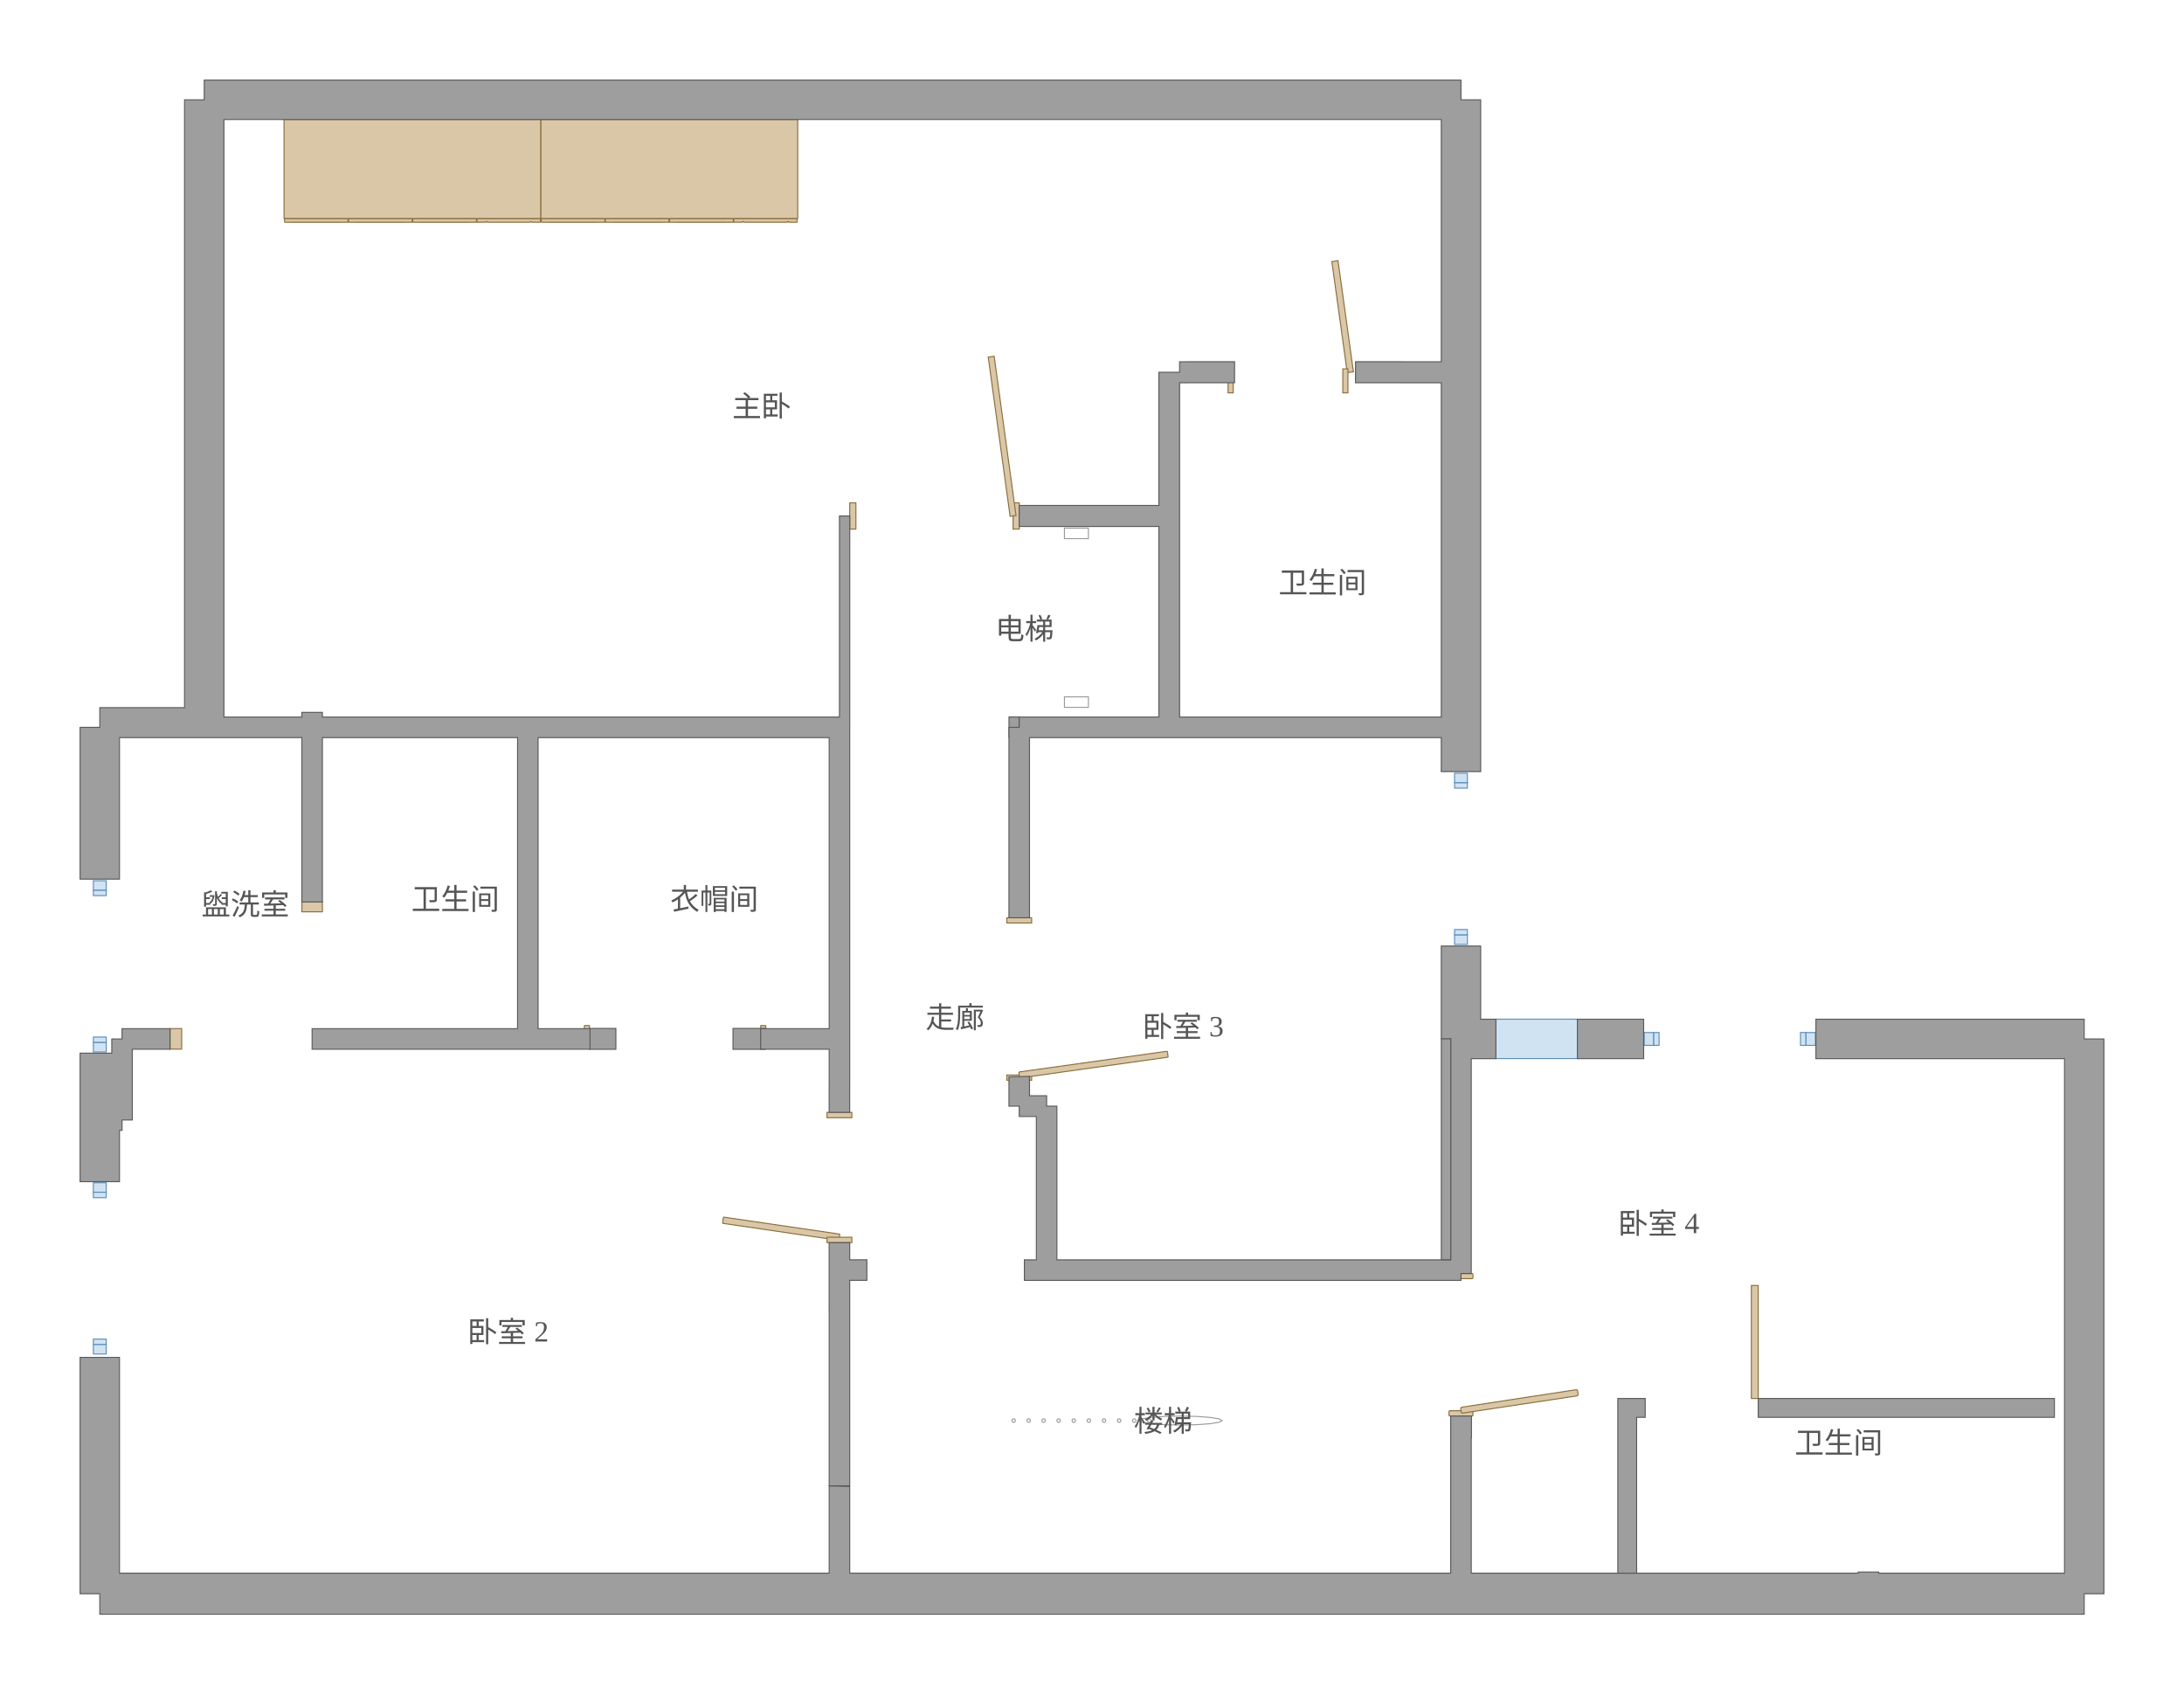
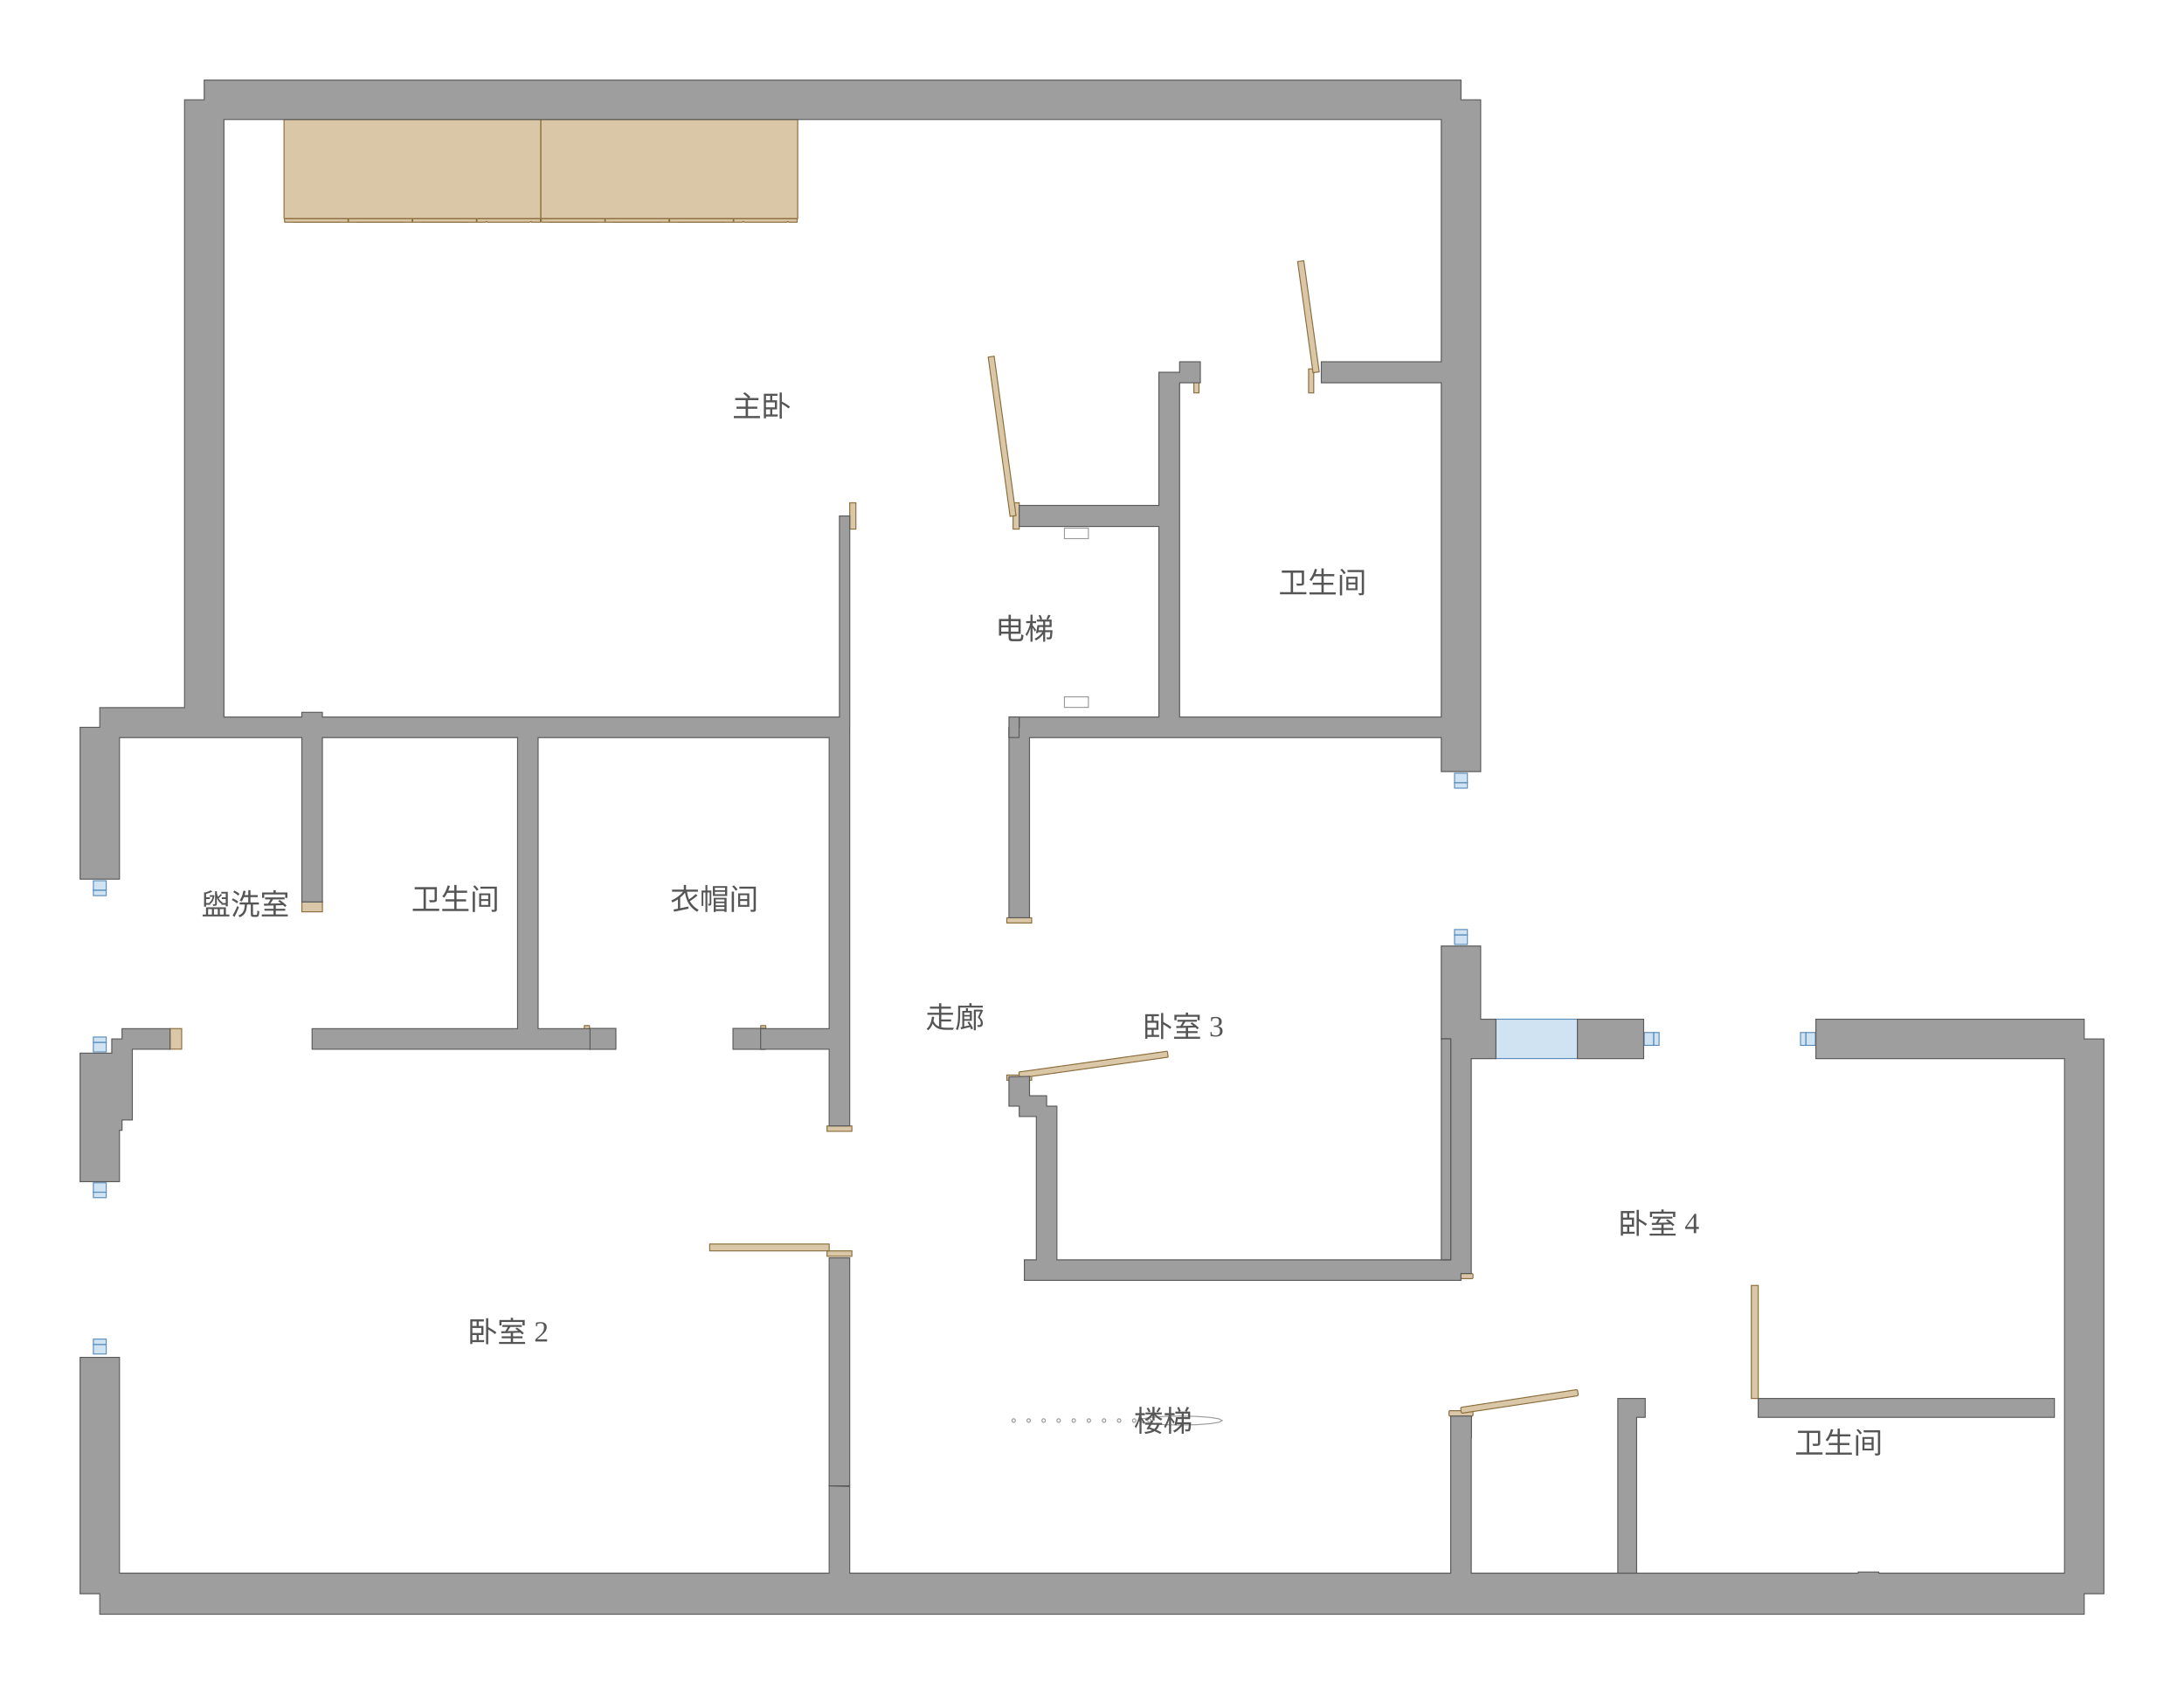
<svg xmlns="http://www.w3.org/2000/svg" viewBox="2006416 663074 8179170 6344652" data-floor="FF" data-units="slide EMU">
  <g class="stair" fill="none" stroke="#9a9a9a" stroke-width="3810" fill-rule="evenodd">
    <path data-name="墙_Landing_Guard" d="M6537863 5994324 L6571654 5988874 L6583517 5982463 L6571654 5976051 L6537863 5970602 L6487271 5966947 L6427574 5965666 L6367877 5966947 L6317283 5970602 L6283492 5976051 L6271566 5982463 L6283492 5988874 L6317283 5994324 L6367877 5997978 L6427574 5999261 L6487271 5997978 Z" />
    <path data-name="墙_Landing_Baluster.009" d="M5798092 5987208 L5796681 5985027 L5796233 5982463 L5796681 5979898 L5798092 5977718 L5800208 5976244 L5802644 5975732 L5805081 5976244 L5807196 5977718 L5808544 5979898 L5809056 5982463 L5808544 5985027 L5807196 5987208 L5805081 5988682 L5802644 5989195 L5800208 5988682 Z" />
    <path data-name="墙_Landing_Baluster.010" d="M5854198 5987208 L5852852 5985027 L5852338 5982463 L5852852 5979898 L5854198 5977718 L5856314 5976244 L5858750 5975732 L5861188 5976244 L5863304 5977718 L5864650 5979898 L5865163 5982463 L5864650 5985027 L5863304 5987208 L5861188 5988682 L5858750 5989195 L5856314 5988682 Z" />
    <path data-name="墙_Landing_Baluster.011" d="M5910304 5987208 L5908958 5985027 L5908444 5982463 L5908958 5979898 L5910304 5977718 L5912421 5976244 L5914857 5975732 L5917294 5976244 L5919409 5977718 L5920756 5979898 L5921269 5982463 L5920756 5985027 L5919409 5987208 L5917294 5988682 L5914857 5989195 L5912421 5988682 Z" />
    <path data-name="墙_Landing_Baluster.012" d="M5966474 5987208 L5965064 5985027 L5964552 5982463 L5965064 5979898 L5966474 5977718 L5968592 5976244 L5971028 5975732 L5973528 5976244 L5975645 5977718 L5976991 5979898 L5977504 5982463 L5976991 5985027 L5975645 5987208 L5973528 5988682 L5971028 5989195 L5968592 5988682 Z" />
    <path data-name="墙_Landing_Baluster.013" d="M6023094 5987208 L6021683 5985027 L6021171 5982463 L6021683 5979898 L6023094 5977718 L6025211 5976244 L6027647 5975732 L6030147 5976244 L6032264 5977718 L6033675 5979898 L6034124 5982463 L6033675 5985027 L6032264 5987208 L6030147 5988682 L6027647 5989195 L6025211 5988682 Z" />
    <path data-name="墙_Landing_Baluster.014" d="M6079713 5987208 L6078304 5985027 L6077853 5982463 L6078304 5979898 L6079713 5977718 L6081830 5976244 L6084267 5975732 L6086768 5976244 L6088883 5977718 L6090294 5979898 L6090743 5982463 L6090294 5985027 L6088883 5987208 L6086768 5988682 L6084267 5989195 L6081830 5988682 Z" />
    <path data-name="墙_Landing_Baluster.015" d="M6136332 5987208 L6134923 5985027 L6134473 5982463 L6134923 5979898 L6136332 5977718 L6138450 5976244 L6140949 5975732 L6143387 5976244 L6145503 5977718 L6146914 5979898 L6147426 5982463 L6146914 5985027 L6145503 5987208 L6143387 5988682 L6140949 5989195 L6138450 5988682 Z" />
    <path data-name="墙_Landing_Baluster.016" d="M6192952 5987208 L6191606 5985027 L6191092 5982463 L6191606 5979898 L6192952 5977718 L6195069 5976244 L6197568 5975732 L6200006 5976244 L6202122 5977718 L6203533 5979898 L6204045 5982463 L6203533 5985027 L6202122 5987208 L6200006 5988682 L6197568 5989195 L6195069 5988682 Z" />
    <path data-name="墙_Landing_Baluster.017" d="M6249636 5987208 L6248225 5985027 L6247713 5982463 L6248225 5979898 L6249636 5977718 L6251688 5976244 L6254188 5975732 L6256689 5976244 L6258741 5977718 L6260152 5979898 L6260664 5982463 L6260152 5985027 L6258741 5987208 L6256689 5988682 L6254188 5989195 L6251688 5988682 Z" />
    <path data-name="墙_Landing_Baluster.018" d="M6306255 5987208 L6304844 5985027 L6304332 5982463 L6304844 5979898 L6306255 5977718 L6308307 5976244 L6310807 5975732 L6313308 5976244 L6315361 5977718 L6316772 5979898 L6317283 5982463 L6316772 5985027 L6315361 5987208 L6313308 5988682 L6310807 5989195 L6308307 5988682 Z" />
    <path data-name="墙_Lift_Guide_Duo_-1" d="M6082535 2640628 L6082535 2680059 L5992764 2680059 L5992764 2640628 Z" />
    <path data-name="墙_Lift_Guide_Duo_1" d="M6082535 3272475 L6082535 3311906 L5992764 3311906 L5992764 3272475 Z" />
  </g>
  <g class="window" fill="#cfe3f3" stroke="#5b8db8" stroke-width="3810" fill-rule="evenodd">
    <path data-name="墙_Wall_FF_NarrowWindow_LowerInfill" d="M7913975 4626892 L7608757 4626892 L7608757 4479429 L7913975 4479429 Z" />
    <path data-name="墙_WD_07_10_Study 1 Window_LowerL" d="M7453774 4164306 L7453774 4143790 L7501866 4143790 L7501866 4164306 Z" />
    <path data-name="墙_WD_07_10_Study 1 Window_LowerR" d="M7453774 3614206 L7453774 3593689 L7501866 3593689 L7501866 3614206 Z" />
    <path data-name="墙_WD_07_10_Study 1 Window_OuterL" d="M7453774 4199570 L7453774 4164306 L7501866 4164306 L7501866 4199570 Z" />
    <path data-name="墙_WD_07_10_Study 1 Window_OuterR" d="M7453774 3593689 L7453774 3558425 L7501866 3558425 L7501866 3593689 Z" />
    <path data-name="墙_WD_08_11_Study 2 Window_LowerL" d="M8199188 4529438 L8219708 4529438 L8219708 4577524 L8199188 4577524 Z" />
    <path data-name="墙_WD_08_11_Study 2 Window_LowerR" d="M8749351 4529438 L8769870 4529438 L8769870 4577524 L8749351 4577524 Z" />
    <path data-name="墙_WD_08_11_Study 2 Window_OuterL" d="M8163921 4529438 L8199188 4529438 L8199188 4577524 L8163921 4577524 Z" />
    <path data-name="墙_WD_08_11_Study 2 Window_OuterR" d="M8769870 4529438 L8805137 4529438 L8805137 4577524 L8769870 4577524 Z" />
    <path data-name="墙_WD_10_16_Bedroom Window (Clear)_LowerL" d="M2404200 5127305 L2404200 5147821 L2356110 5147821 L2356110 5127305 Z" />
    <path data-name="墙_WD_10_16_Bedroom Window (Clear)_LowerR" d="M2404200 5677407 L2404200 5697924 L2356110 5697924 L2356110 5677407 Z" />
    <path data-name="墙_WD_10_16_Bedroom Window (Clear)_OuterL" d="M2404200 5092043 L2404200 5127305 L2356110 5127305 L2356110 5092043 Z" />
    <path data-name="墙_WD_10_16_Bedroom Window (Clear)_OuterR" d="M2404200 5697924 L2404200 5733186 L2356110 5733186 L2356110 5697924 Z" />
    <path data-name="墙_WD_11_17_Bedroom Window (Frosted)_LowerL" d="M2356110 4566881 L2356110 4546364 L2404200 4546364 L2404200 4566881 Z" />
    <path data-name="墙_WD_11_17_Bedroom Window (Frosted)_LowerR" d="M2356110 4016780 L2356110 3996264 L2404200 3996264 L2404200 4016780 Z" />
    <path data-name="墙_WD_11_17_Bedroom Window (Frosted)_OuterL" d="M2356110 4602145 L2356110 4566881 L2404200 4566881 L2404200 4602145 Z" />
    <path data-name="墙_WD_11_17_Bedroom Window (Frosted)_OuterR" d="M2356110 3996264 L2356110 3961000 L2404200 3961000 L2404200 3996264 Z" />
  </g>
  <g class="door" fill="#d9c7a7" stroke="#8a6d3b" stroke-width="3810" fill-rule="evenodd">
    <path data-name="墙_Wall_FF_MasterBath_DoorInfill" d="M3136919 4040246 L3213863 4040246 L3213863 4077432 L3136919 4077432 Z" />
    <path data-name="墙_Wall_FF_MasterBath_DoorInfill" d="M2686785 4591630 L2643181 4591630 L2643181 4514692 L2686785 4514692 Z" />
    <path data-name="墙_V39_DoorLeaf_Bath" d="M8565322 5476591 L8565322 5899794 L8590971 5899794 L8590971 5476591 Z" />
    <path data-name="墙_FrameJamb.028" d="M5869971 4099744 L5869971 4119235 L5776996 4119235 L5776996 4099744 Z" />
    <path data-name="墙_FrameJamb.029" d="M5869971 4688571 L5869971 4707997 L5776996 4707997 L5776996 4688571 Z" />
    <path data-name="墙_DoorLeaf.009" d="M5826562 4699342 L5827588 4699406 L6378777 4621955 L6379738 4621636 L6380507 4620929 L6380893 4620032 L6380957 4619007 L6378520 4601887 L6378199 4600927 L6377559 4600220 L6376660 4599772 L6375634 4599708 L5824445 4676966 L5823484 4677286 L5822778 4677991 L5822329 4678889 L5822266 4679851 L5824703 4697226 L5825023 4698188 L5825663 4698958 Z" />
+     <path data-name="墙_FrameJamb.048" d="M5196695 4879169 L5196695 4899365 L5103719 4899365 L5103719 4879169 Z" />
+     <path data-name="墙_FrameJamb.049" d="M5196695 5347056 L5196695 5367252 L5103719 5367252 L5103719 5347056 Z" />
    <path data-name="墙_PassageJamb_FF" d="M5211764 2545866 L5211764 2644283 L5188680 2644283 L5188680 2545866 Z" />
    <path data-name="墙_PassageJamb_FF.001" d="M5823484 2545866 L5823484 2644283 L5800401 2644283 L5800401 2545866 Z" />
    <path data-name="墙_PassageLeaf_FF" d="M5789307 2596709 L5707359 2000190 L5729610 1996984 L5811494 2593503 Z" />
+     <path data-name="墙_V40_DoorLeaf_Bed2" d="M4664166 5321418 L4664166 5347066 L5111734 5347066 L5111734 5321418 Z" />
    <path data-name="墙_Bifold slim jamb" d="M4213968 4503986 L4214032 4504305 L4214032 4585730 L4213968 4586116 L4213711 4586436 L4213455 4586629 L4213071 4586692 L4195757 4586692 L4195373 4586629 L4195053 4586436 L4194860 4586116 L4194795 4585730 L4194795 4504305 L4194860 4503986 L4195053 4503665 L4195373 4503407 L4195757 4503344 L4213071 4503344 L4213455 4503407 L4213711 4503665 Z" />
    <path data-name="墙_Bifold slim jamb.001" d="M4874421 4503986 L4874484 4504305 L4874484 4585730 L4874421 4586116 L4874164 4586436 L4873908 4586629 L4873522 4586692 L4856210 4586692 L4855825 4586629 L4855504 4586436 L4855313 4586116 L4855248 4585730 L4855248 4504305 L4855313 4503986 L4855504 4503665 L4855825 4503407 L4856210 4503344 L4873522 4503344 L4873908 4503407 L4874164 4503665 Z" />
    <path data-name="墙_Rear215 jamb" d="M7522384 5434222 L7522705 5435696 L7522705 5447236 L7522384 5448710 L7521552 5449929 L7520333 5450763 L7518858 5451084 L7436783 5451084 L7435307 5450763 L7434026 5449929 L7433192 5448710 L7432936 5447236 L7432936 5435696 L7433192 5434222 L7434026 5432939 L7435307 5432105 L7436783 5431849 L7518858 5431849 L7520333 5432105 L7521552 5432939 Z" />
    <path data-name="墙_Rear215 jamb.001" d="M7522384 5947842 L7522705 5949316 L7522705 5961819 L7522384 5963293 L7521552 5964511 L7520333 5965345 L7518858 5965666 L7436783 5965666 L7435307 5965345 L7434026 5964511 L7433192 5963293 L7432936 5961819 L7432936 5949316 L7433192 5947842 L7434026 5946624 L7435307 5945789 L7436783 5945469 L7518858 5945469 L7520333 5945789 L7521552 5946624 Z" />
    <path data-name="墙_DoorLeaf_Rear215" d="M7482437 5954381 L7484425 5954509 L7912117 5890011 L7914039 5889304 L7915514 5887958 L7916413 5886163 L7916476 5884176 L7914744 5871289 L7914104 5869365 L7912756 5867891 L7911026 5867058 L7908974 5866993 L7481347 5932261 L7479424 5932968 L7477948 5934314 L7477051 5936109 L7476986 5938096 L7478655 5950150 L7479294 5952073 L7480642 5953547 Z" />
+     <path data-name="墙_Room199_Jamb" d="M6496760 2044556 L6496760 2134316 L6477524 2134316 L6477524 2044556 Z" />
+     <path data-name="墙_Room199_Jamb.001" d="M6926375 2044556 L6926375 2134316 L6907139 2134316 L6907139 2044556 Z" />
+     <path data-name="墙_DoorLeaf_Room199" d="M6923811 2058661 L6866164 1642816 L6889248 1639545 L6946894 2055392 Z" />
    <path data-name="墙_WR_Carcass" d="M4031671 1110602 L4030772 1110217 L3071515 1110217 L3070616 1110602 L3070232 1111500 L3070232 1480798 L3070616 1481695 L3071515 1482081 L4030772 1482081 L4031671 1481695 L4032055 1480798 L4032055 1111500 Z" />
    <path data-name="墙_WR_Carcass" d="M4993495 1110602 L4992597 1110217 L4033338 1110217 L4032441 1110602 L4032055 1111500 L4032055 1480798 L4032441 1481695 L4033338 1482081 L4992597 1482081 L4993495 1481695 L4993879 1480798 L4993879 1111500 Z" />
    <path data-name="墙_WR_Door_L1" d="M3109602 1494519 L3109346 1493749 L3108961 1493172 L3108384 1492659 L3107807 1492468 L3107038 1492468 L3106461 1492659 L3105883 1493172 L3105499 1493749 L3105241 1494519 L3105241 1494519 L3104857 1494904 L3277024 1494904 L3276640 1494519 L3276640 1494519 L3276382 1493749 L3275998 1493172 L3275420 1492659 L3274843 1492468 L3274074 1492468 L3273497 1492659 L3272920 1493172 L3272535 1493749 L3272279 1494519 L3272279 1494519 L3271893 1494904 L3109988 1494904 L3109602 1494519 Z" />
    <path data-name="墙_WR_Door_L1" d="M3309341 1482081 L3309725 1482465 L3309725 1494519 L3309341 1494904 L3072540 1494904 L3072155 1494519 L3072155 1482465 L3072540 1482081 Z" />
    <path data-name="墙_WR_Door_L1" d="M4071426 1494519 L4071170 1493749 L4070784 1493172 L4070207 1492659 L4069631 1492468 L4068861 1492468 L4068285 1492659 L4067706 1493172 L4067322 1493749 L4067066 1494519 L4067066 1494519 L4066681 1494904 L4238847 1494904 L4238463 1494519 L4238463 1494519 L4238206 1493749 L4237822 1493172 L4237245 1492659 L4236667 1492468 L4235897 1492468 L4235321 1492659 L4234744 1493172 L4234358 1493749 L4234102 1494519 L4234102 1494519 L4233717 1494904 L4071811 1494904 L4071426 1494519 Z" />
    <path data-name="墙_WR_Door_L1" d="M4271164 1482081 L4271550 1482465 L4271550 1494519 L4271164 1494904 L4034364 1494904 L4033980 1494519 L4033980 1482465 L4034364 1482081 Z" />
    <path data-name="墙_WR_Door_L2" d="M3349097 1494519 L3348839 1493749 L3348456 1493172 L3347879 1492659 L3347301 1492468 L3346531 1492468 L3345954 1492659 L3345378 1493172 L3344992 1493749 L3344736 1494519 L3344736 1494519 L3344351 1494904 L3517479 1494904 L3517095 1494519 L3517095 1494519 L3516838 1493749 L3516454 1493172 L3515877 1492659 L3515299 1492468 L3514529 1492468 L3513953 1492659 L3513376 1493172 L3512990 1493749 L3512734 1494519 L3512734 1494519 L3512351 1494904 L3349481 1494904 L3349097 1494519 Z" />
    <path data-name="墙_WR_Door_L2" d="M3549797 1482081 L3550182 1482465 L3550182 1494519 L3549797 1494904 L3312033 1494904 L3311649 1494519 L3311649 1482465 L3312033 1482081 Z" />
    <path data-name="墙_WR_Door_L2" d="M4310920 1494519 L4310663 1493749 L4310279 1493172 L4309702 1492659 L4309124 1492468 L4308355 1492468 L4307778 1492659 L4307201 1493172 L4306816 1493749 L4306560 1494519 L4306560 1494519 L4306176 1494904 L4479303 1494904 L4478919 1494519 L4478919 1494519 L4478663 1493749 L4478277 1493172 L4477700 1492659 L4477124 1492468 L4476354 1492468 L4475776 1492659 L4475199 1493172 L4474815 1493749 L4474558 1494519 L4474558 1494519 L4474174 1494904 L4311304 1494904 L4310920 1494519 Z" />
    <path data-name="墙_WR_Door_L2" d="M4511620 1482081 L4512005 1482465 L4512005 1494519 L4511620 1494904 L4273858 1494904 L4273473 1494519 L4273473 1482465 L4273858 1482081 Z" />
    <path data-name="墙_WR_Door_R1" d="M3589808 1494519 L3589552 1493814 L3589104 1493172 L3588527 1492724 L3587758 1492468 L3586988 1492468 L3586219 1492724 L3585640 1493172 L3585192 1493814 L3584936 1494519 L3584936 1494519 L3584550 1494904 L3758192 1494904 L3757807 1494519 L3757807 1494519 L3757551 1493814 L3757102 1493172 L3756525 1492724 L3755756 1492468 L3754986 1492468 L3754217 1492724 L3753639 1493172 L3753190 1493814 L3752934 1494519 L3752934 1494519 L3752550 1494904 L3590194 1494904 L3589808 1494519 Z" />
    <path data-name="墙_WR_Door_R1" d="M3790254 1482081 L3790637 1482465 L3790637 1494519 L3790254 1494904 L3552490 1494904 L3552105 1494519 L3552105 1482465 L3552490 1482081 Z" />
    <path data-name="墙_WR_Door_R1" d="M4551632 1494519 L4551376 1493814 L4550927 1493172 L4550350 1492724 L4549581 1492468 L4548812 1492468 L4548042 1492724 L4547464 1493172 L4547015 1493814 L4546759 1494519 L4546759 1494519 L4546375 1494904 L4720016 1494904 L4719632 1494519 L4719632 1494519 L4719374 1493814 L4718925 1493172 L4718349 1492724 L4717579 1492468 L4716810 1492468 L4716040 1492724 L4715464 1493172 L4715015 1493814 L4714757 1494519 L4714757 1494519 L4714373 1494904 L4552017 1494904 L4551632 1494519 Z" />
    <path data-name="墙_WR_Door_R1" d="M4752077 1482081 L4752461 1482465 L4752461 1494519 L4752077 1494904 L4514314 1494904 L4513928 1494519 L4513928 1482465 L4514314 1482081 Z" />
    <path data-name="墙_WR_Door_R2" d="M3830265 1494519 L3830008 1493814 L3829559 1493172 L3828983 1492724 L3828213 1492468 L3827444 1492468 L3826674 1492724 L3826097 1493172 L3825649 1493814 L3825391 1494519 L3825391 1494519 L3825007 1494904 L3792946 1494904 L3792562 1494519 L3792562 1482465 L3792946 1482081 L4029747 1482081 L4030132 1482465 L4030132 1494519 L4029747 1494904 L3997685 1494904 L3997301 1494519 L3997301 1494519 L3997046 1493814 L3996597 1493172 L3996019 1492724 L3995249 1492468 L3994480 1492468 L3993710 1492724 L3993133 1493172 L3992685 1493814 L3992429 1494519 L3992429 1494519 L3992043 1494904 L3830649 1494904 L3830265 1494519 Z" />
    <path data-name="墙_WR_Door_R2" d="M4792089 1494519 L4791831 1493814 L4791383 1493172 L4790806 1492724 L4790036 1492468 L4789267 1492468 L4788498 1492724 L4787921 1493172 L4787472 1493814 L4787215 1494519 L4787215 1494519 L4786831 1494904 L4754769 1494904 L4754385 1494519 L4754385 1482465 L4754769 1482081 L4991570 1482081 L4991956 1482465 L4991956 1494519 L4991570 1494904 L4959510 1494904 L4959125 1494519 L4959125 1494519 L4958869 1493814 L4958420 1493172 L4957842 1492724 L4957073 1492468 L4956303 1492468 L4955534 1492724 L4954957 1493172 L4954508 1493814 L4954252 1494519 L4954252 1494519 L4953867 1494904 L4792473 1494904 L4792089 1494519 Z" />
-     <path data-name="墙_v42_DoorLeaf_Room199" d="M7051925 2058470 L6994280 1642578 L7017363 1639308 L7075009 2055200 Z" />
-     <path data-name="墙_v42_Room199_Jamb" d="M6624875 2044363 L6624875 2134133 L6605639 2134133 L6605639 2044363 Z" />
-     <path data-name="墙_v42_Room199_Jamb.001" d="M7054490 2044363 L7054490 2134133 L7035253 2134133 L7035253 2044363 Z" />
-     <path data-name="墙_v42_DoorLeaf.014" d="M4716745 5220876 L4717450 5220812 L5149822 5284100 L5150463 5284420 L5151040 5285062 L5151297 5285959 L5151297 5286921 L5148860 5305132 L5148539 5306094 L5148026 5306863 L5147385 5307312 L5146616 5307440 L4714244 5244088 L4713539 5243767 L4713026 5243190 L4712769 5242293 L4712769 5241267 L4715270 5223056 L4715526 5222094 L4716039 5221325 Z" />
-     <path data-name="墙_v42_FrameJamb.048" d="M5196567 4828325 L5196567 4848459 L5103590 4848459 L5103590 4828325 Z" />
-     <path data-name="墙_v42_FrameJamb.049" d="M5196566 5296026 L5196566 5316225 L5103590 5316225 L5103590 5296026 Z" />
  </g>
  <g class="wall" fill="#9E9E9E" stroke="#595959" stroke-width="3810" fill-rule="evenodd">
    <path data-name="墙_GF_Wall_Shell" d="M4751499 4592271 L4872048 4592271 L4872048 4514050 L4751499 4514050 Z" />
    <path data-name="墙_GF_Wall_Shell" d="M4215443 4592271 L4312908 4592271 L4312908 4514050 L4215443 4514050 Z" />
+     <path data-name="墙_FF_Wall_Shell" d="M3136789 3330499 L3213735 3330499 L3213735 3348130 L3983195 3348130 L5150207 3348130 L5150207 2595107 L5188808 2595107 L5188808 3386599 L5188680 3386599 L5188680 4553481 L5188680 4878980 L5188680 4878980 L5111734 4878980 L5111734 4878980 L5111734 4591951 L4855055 4591951 L4855055 4515013 L5111734 4515013 L5111734 3425068 L4021668 3425068 L4021668 4515013 L4216149 4515013 L4216149 4591951 L3983195 4591951 L3175262 4591951 L3175262 4515013 L3944722 4515013 L3944722 3425068 L3213735 3425068 L3213735 4040502 L3136789 4040502 L3136789 3425068 L2771297 3425068 L2453896 3425068 L2453896 3954974 L2380156 3954974 L2306416 3954974 L2306416 3386599 L2380156 3386599 L2380156 3368967 L2380156 3312868 L2697557 3312868 L2697557 1368278 L2697557 1036807 L2771297 1036807 L2771297 963075 L7477820 963074 L7477820 1036807 L7551561 1036807 L7551561 2070138 L7551561 2170733 L7551561 3386599 L7551561 3552334 L7477820 3552334 L7404080 3552334 L7404080 3425068 L6385253 3425068 L5861957 3425068 L5861957 4099744 L5785011 4099744 L5785011 3386599 L5823484 3386599 L5823484 3348130 L6346395 3348130 L6346395 2634473 L5823484 2634473 L5823484 2555740 L6346395 2555740 L6346395 2057059 L6424047 2057059 L6424047 2017693 L6501698 2017693 L6501698 2096424 L6424047 2096424 L6424047 2595107 L6424047 3348130 L7404080 3348130 L7404080 2170733 L7404080 2096424 L6954780 2096424 L6954780 2017693 L7404080 2017693 L7404080 1110537 L2845038 1110537 L2845038 1368278 L2845038 3348130 L3136789 3348130 Z" />
    <path data-name="墙_FF_Wall_Shell" d="M2643053 4591951 L2501986 4591951 L2501986 4856871 L2463513 4856871 L2463513 4895660 L2453896 4895660 L2453896 5087939 L2380156 5087939 L2306416 5087939 L2306416 4856871 L2306416 4606697 L2380156 4606697 L2425040 4606697 L2425040 4553481 L2463513 4553481 L2463513 4515013 L2643053 4515013 Z" />
    <path data-name="墙_FF_Wall_Shell" d="M8965441 6549683 L9042387 6549683 L9042387 6553851 L9738105 6553851 L9738105 6053052 L9738105 4627213 L8807060 4627213 L8807060 4553481 L8807060 4479622 L9811845 4479622 L9811845 4553481 L9885586 4553481 L9885586 6053052 L9885586 6630789 L9811845 6630789 L9811845 6707726 L9003914 6707726 L8029266 6707726 L7477820 6707726 L5938902 6707726 L5150207 6707726 L2380156 6707726 L2380156 6630789 L2306416 6630789 L2306416 5745882 L2380156 5745882 L2453896 5745882 L2453896 6553851 L5111734 6553851 L5111734 6226739 L5143731 6227701 L5188680 6229496 L5188680 6553851 L5938902 6553851 L7439347 6553851 L7439347 5965666 L7516293 5965666 L7517063 5965666 L7517063 6046322 L7516293 6046322 L7516293 6553851 L7529118 6553851 L8029266 6553851 L8965441 6553851 Z" />
    <path data-name="墙_FF_Wall_Shell" d="M5842721 5380557 L5887606 5380557 L5887606 4843920 L5823484 4843920 L5823484 4805066 L5785011 4805066 L5785011 4695494 L5861957 4693571 L5861957 4766214 L5926079 4766214 L5926079 4805066 L5964552 4805066 L5964552 5380557 L7439347 5380557 L7439347 4553481 L7404080 4553481 L7404080 4205596 L7477820 4205596 L7551561 4205596 L7551561 4479622 L7608629 4479622 L7608629 4553481 L7608629 4627213 L7516293 4627213 L7516293 5431849 L7477820 5431849 L7477820 5457495 L5926079 5457495 L5842721 5457495 Z" />
    <path data-name="墙_FF_Wall_Shell" d="M8161998 4553481 L8161998 4479622 L8029266 4479622 L7913847 4479622 L7913847 4553481 L7913847 4627213 L8029266 4627213 L8161998 4627213 Z" />
    <path data-name="墙_Wall_FF_Corridor_NorthEnd_Infill" d="M5822971 3424748 L5785139 3424748 L5785139 3347810 L5822971 3347810 Z" />
    <path data-name="墙_Wall_FF_Study_North_FlushInfill" d="M7439475 5380236 L7404208 5380236 L7404208 4553160 L7439475 4553160 Z" />
    <path data-name="墙_V39_Partition_Bed_Bath_S" d="M8065174 5899794 L8065174 6553833 L8135707 6553833 L8135707 5970328 L8167768 5970328 L8167768 5899794 Z" />
    <path data-name="墙_V39_Partition_Bed_Bath_W" d="M8590971 5899794 L8590971 5970328 L9700274 5970328 L9700274 5899794 Z" />
-     <path data-name="墙_FF_Wall_Shell" d="M5111605 5566363 L5111605 5316289 L5188680 5316289 L5188679 5380410 L5252801 5380410 L5252801 5457356 L5188679 5457356 L5188679 5566363 L5188680 5566363 L5188680 6226815 L5111734 6226815 L5111734 5566363 Z M6455722 2017496 L6629813 2017496 L6629812 2096238 L6455722 2096238 L6455722 2096424 L6424047 2096424 L6424047 2595107 L6424047 3348130 L7404080 3348130 L7404080 2170733 L7404080 2096424 L7257242 2096424 L7257242 2096238 L7082896 2096238 L7082896 2017496 L7257242 2017496 L7257242 2017693 L7404080 2017693 L7404080 1110537 L2845038 1110537 L2845038 1368278 L2845038 3348130 L3136789 3348130 L3136789 3330499 L3213735 3330499 L3213735 3348130 L3983195 3348130 L5150207 3348130 L5150207 2595107 L5188808 2595107 L5188808 3386599 L5188680 3386599 L5188680 4553481 L5188680 4732784 L5188551 4732784 L5188551 4828325 L5111605 4828325 L5111605 4732784 L5111734 4732784 L5111734 4591951 L4855055 4591951 L4855055 4515013 L5111734 4515013 L5111734 3425068 L4021668 3425068 L4021668 4515013 L4216149 4515013 L4216149 4591951 L3983195 4591951 L3175262 4591951 L3175262 4515013 L3944722 4515013 L3944722 3425068 L3213735 3425068 L3213735 4040502 L3136789 4040502 L3136789 3425068 L2771297 3425068 L2453896 3425068 L2453896 3954974 L2380156 3954974 L2306416 3954974 L2306416 3386599 L2380156 3386599 L2380156 3368967 L2380156 3312868 L2697557 3312868 L2697557 1368278 L2697557 1036807 L2771297 1036807 L2771297 963075 L7477820 963074 L7477820 1036807 L7551561 1036807 L7551561 2070138 L7551561 2170733 L7551561 3386599 L7551561 3552334 L7477820 3552334 L7404080 3552334 L7404080 3425068 L6385253 3425068 L5861957 3425068 L5861957 4099744 L5785011 4099744 L5785011 3386599 L5823484 3386599 L5823484 3348130 L6346395 3348130 L6346395 2634473 L5823484 2634473 L5823484 2555740 L6346395 2555740 L6346395 2057059 L6424047 2057059 L6424047 2017693 L6455722 2017693 Z" />
+     <path data-name="墙_V40_Wall_Bed2_North_East" d="M5111734 5373355 L5111734 6226815 L5188680 6226815 L5188680 5373355 Z" />
  </g>
  <g class="rooms" font-size="110" fill="#555" text-anchor="middle" dominant-baseline="middle">
    <text transform="translate(6959317 2845303) scale(1000)">卫生间</text>
    <text transform="translate(5843774 3018801) scale(1000)">电梯</text>
    <text transform="translate(3711714 4030807) scale(1000)">卫生间</text>
    <text transform="translate(6362646 5984751) scale(1000)">楼梯</text>
    <text transform="translate(6438115 4508594) scale(1000)">卧室 3</text>
    <text transform="translate(5582633 4473513) scale(1000)">走廊</text>
    <text transform="translate(4858363 2185327) scale(1000)">主卧</text>
    <text transform="translate(3910134 5651430) scale(1000)">卧室 2</text>
    <text transform="translate(4681687 4030806) scale(1000)">衣帽间</text>
    <text transform="translate(2925250 4050444) scale(1000)">盥洗室</text>
    <text transform="translate(8892342 6066510) scale(1000)">卫生间</text>
    <text transform="translate(8219065 5245754) scale(1000)">卧室 4</text>
  </g>
</svg>
